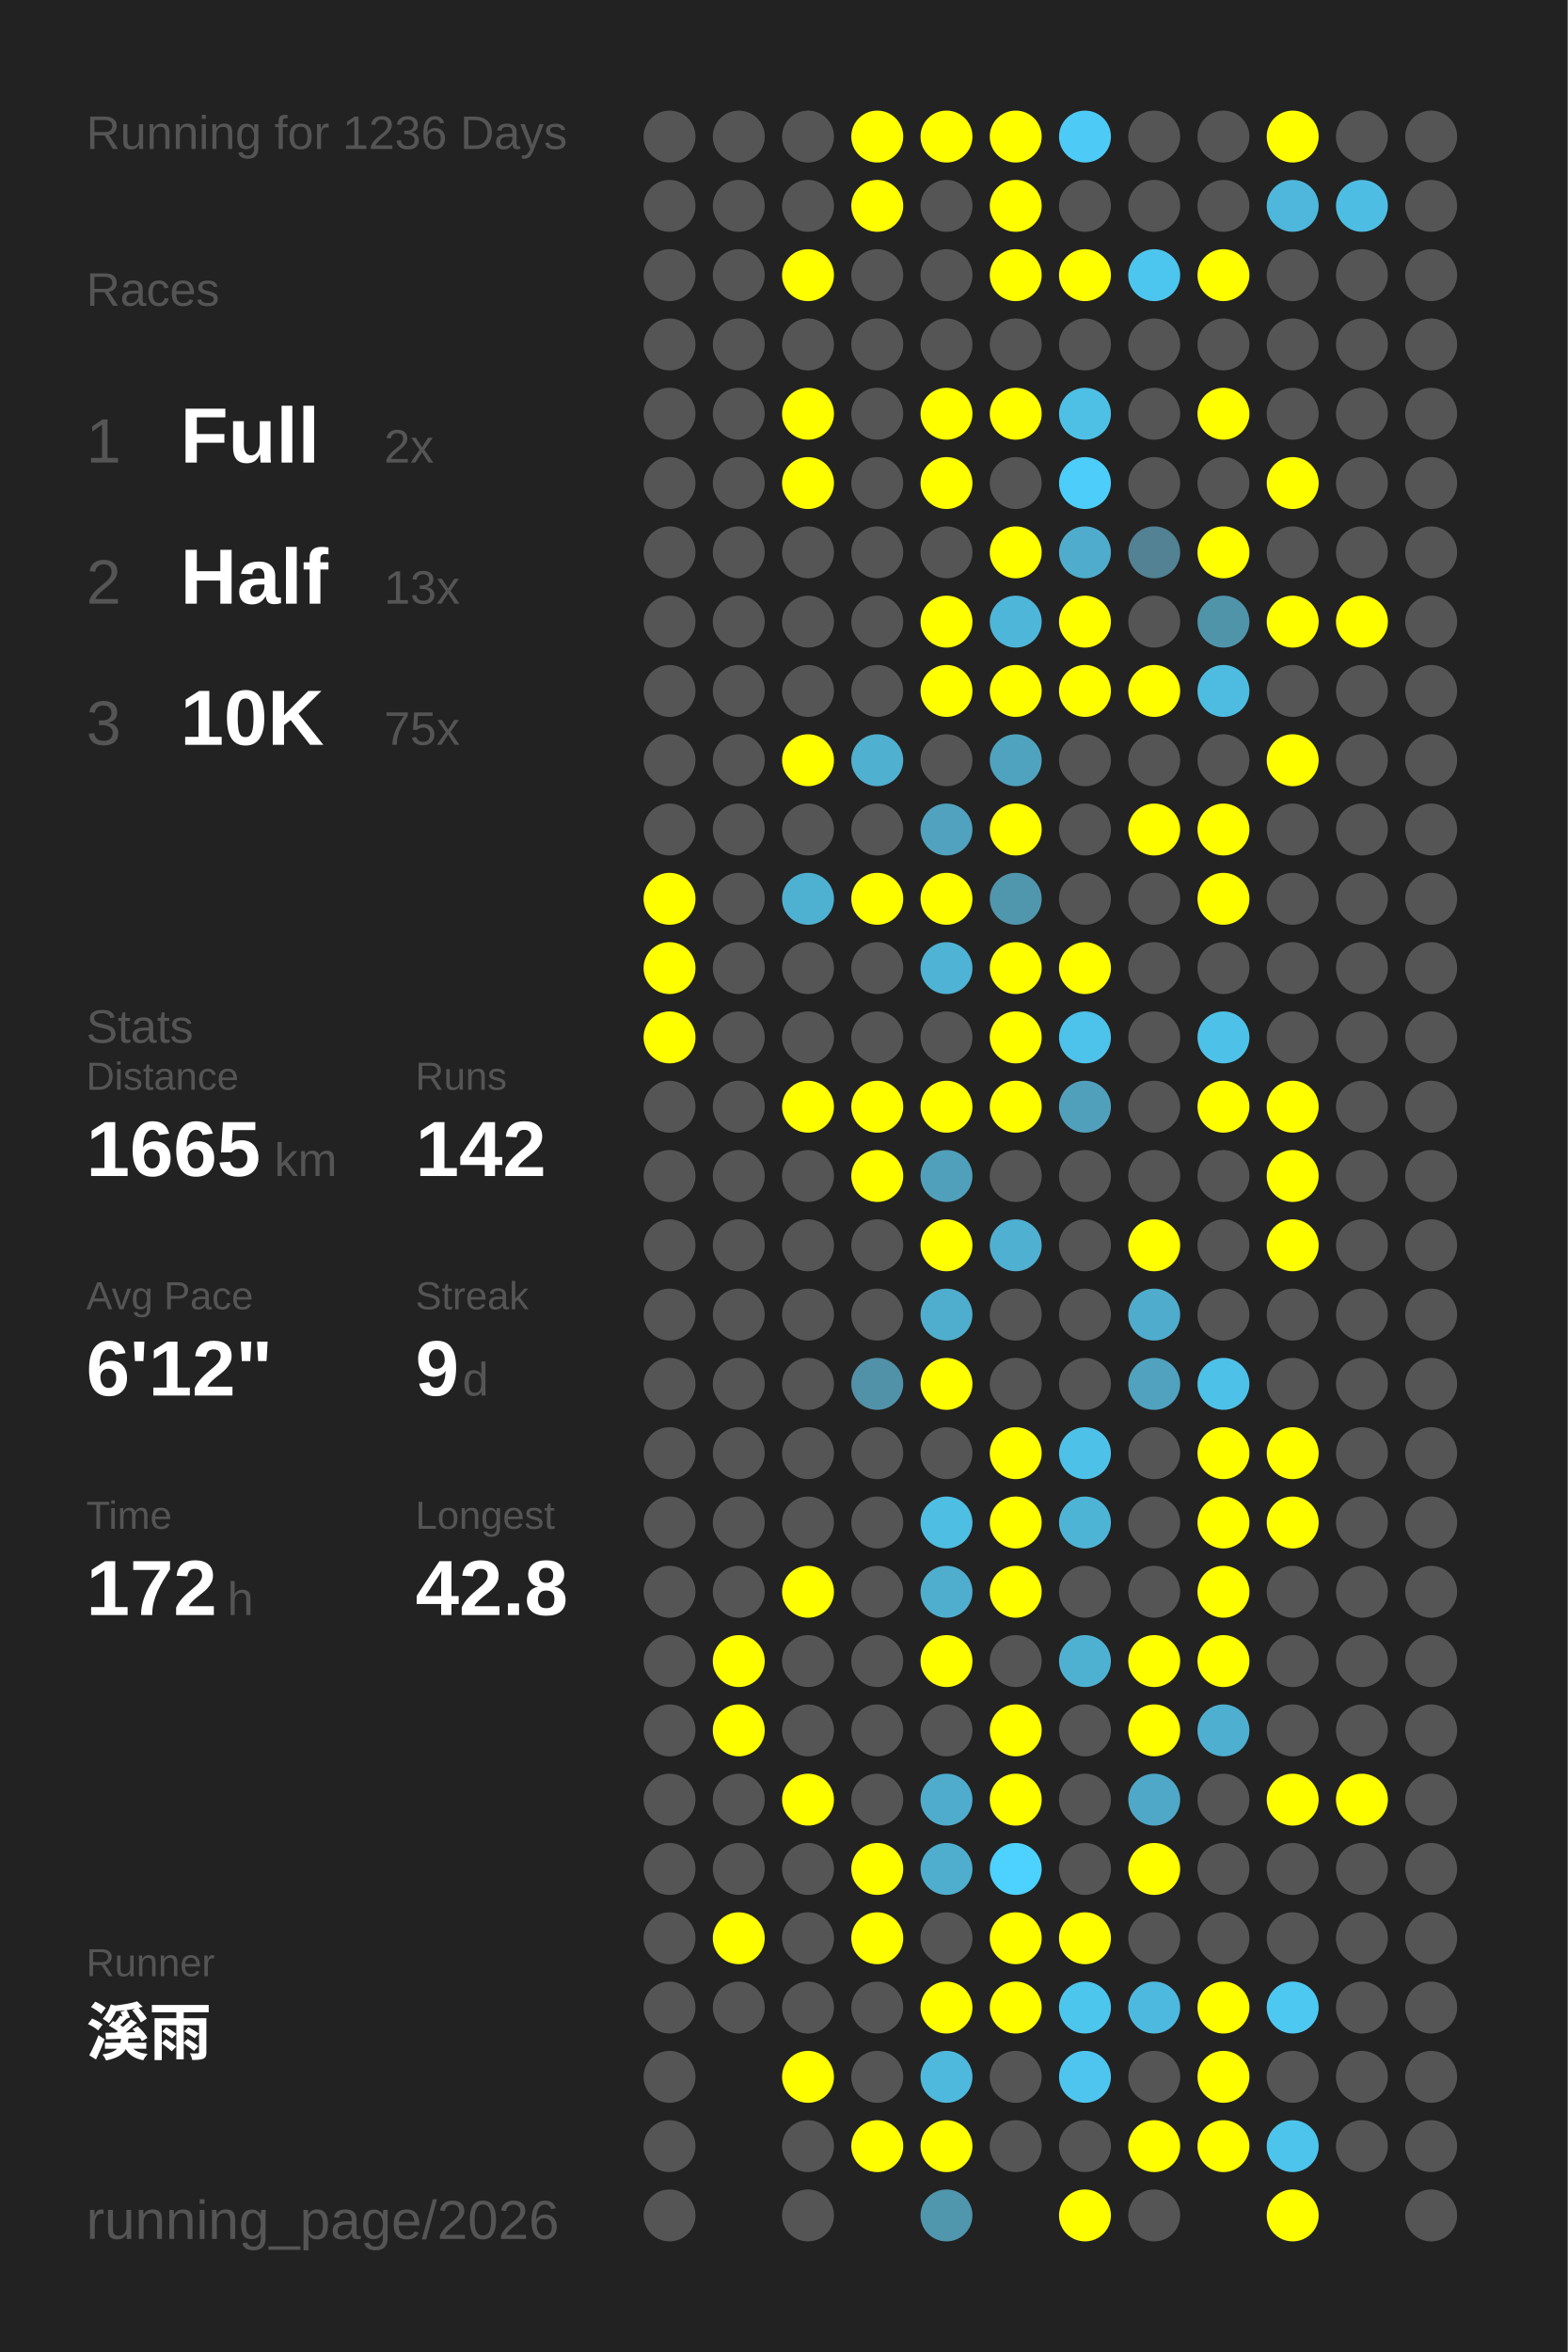
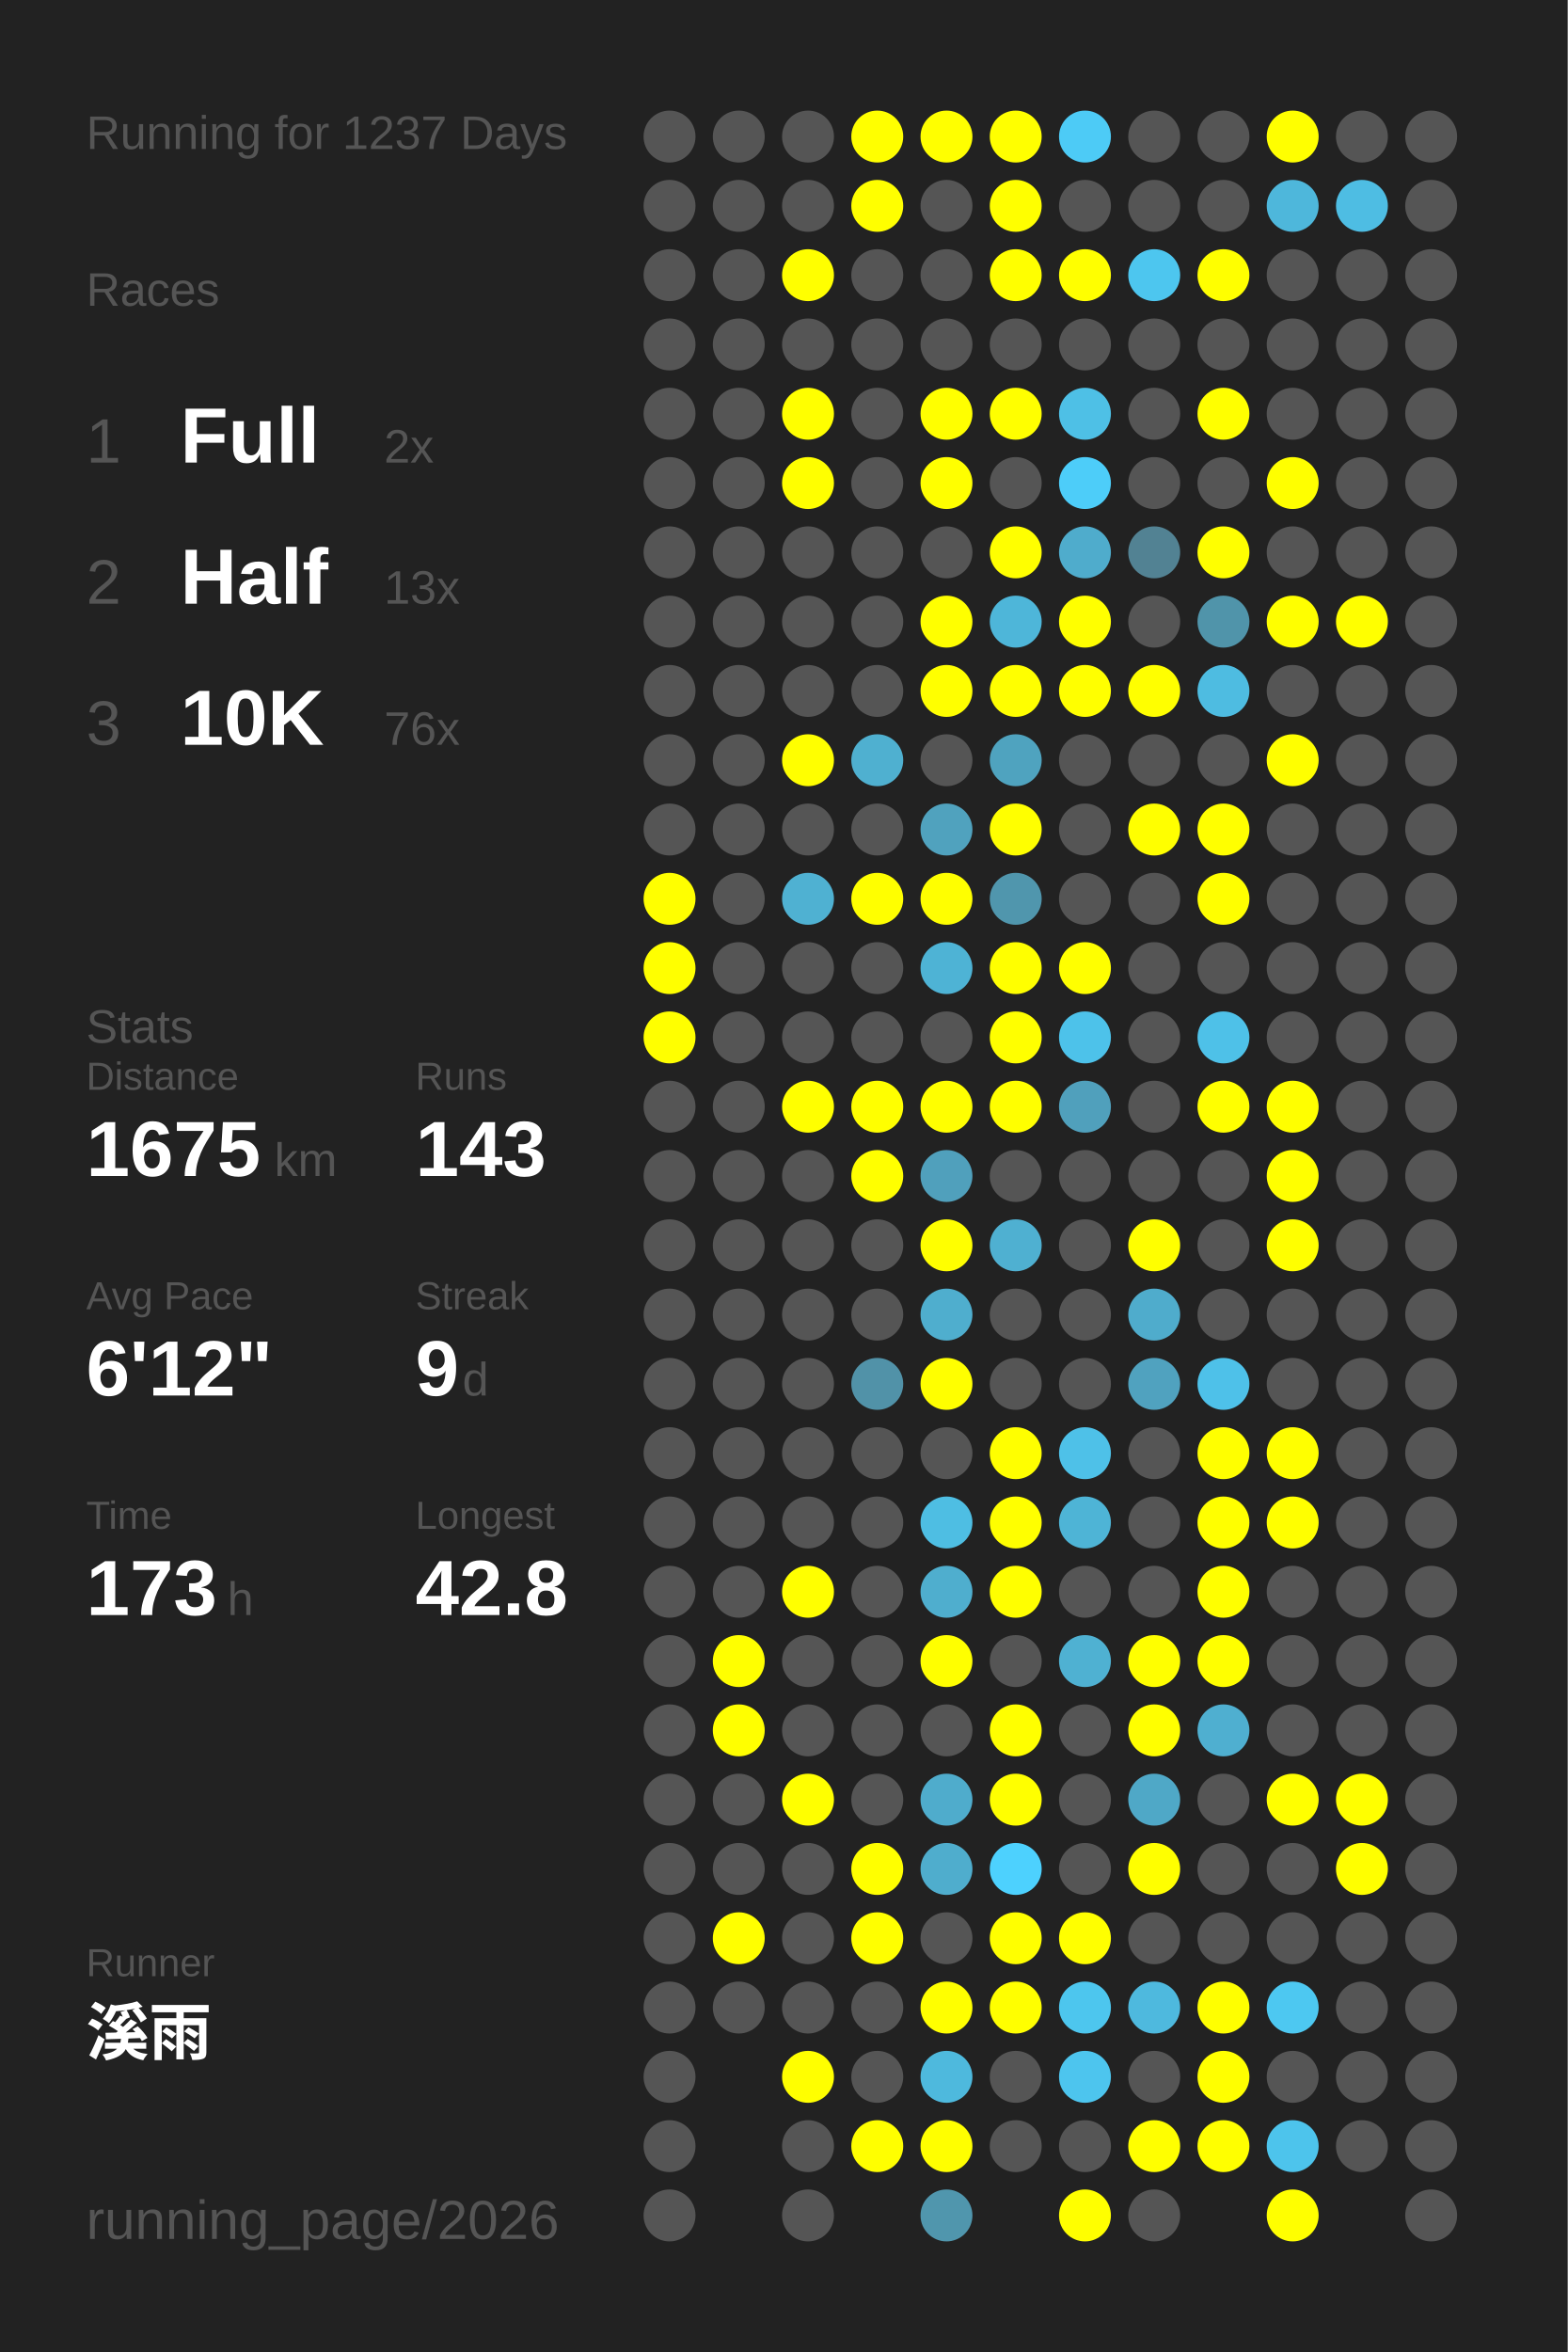
<svg xmlns="http://www.w3.org/2000/svg" baseProfile="full" height="300mm" version="1.1" viewBox="0,0,200,300" width="200mm">
  <defs />
  <rect fill="#222222" height="300" width="200" x="0" y="0" />
-   <text fill="#555555" style="font-size:6px; font-family:Arial;" x="11" y="19">Running for 1236 Days</text>
+   <text fill="#555555" style="font-size:6px; font-family:Arial;" x="11" y="19">Running for 1237 Days</text>
  <text fill="#555555" style="font-size:6px; font-family:Arial;" x="11" y="39">Races</text>
  <text fill="#555555" style="font-size:8px; font-family:Arial;" x="11" y="59">1</text>
  <text fill="#FFFFFF" style="font-size:10px; font-family:Arial; font-weight:bold;" x="23" y="59">Full</text>
  <text fill="#555555" style="font-size:6px; font-family:Arial;" x="49" y="59">2x</text>
  <text fill="#555555" style="font-size:8px; font-family:Arial;" x="11" y="77">2</text>
  <text fill="#FFFFFF" style="font-size:10px; font-family:Arial; font-weight:bold;" x="23" y="77">Half</text>
  <text fill="#555555" style="font-size:6px; font-family:Arial;" x="49" y="77">13x</text>
  <text fill="#555555" style="font-size:8px; font-family:Arial;" x="11" y="95">3</text>
  <text fill="#FFFFFF" style="font-size:10px; font-family:Arial; font-weight:bold;" x="23" y="95">10K</text>
-   <text fill="#555555" style="font-size:6px; font-family:Arial;" x="49" y="95">75x</text>
+   <text fill="#555555" style="font-size:6px; font-family:Arial;" x="49" y="95">76x</text>
  <text fill="#555555" style="font-size:6px; font-family:Arial;" x="11" y="133">Stats</text>
  <text fill="#555555" style="font-size:5px; font-family:Arial;" x="11" y="139">Distance</text>
-   <text fill="#FFFFFF" style="font-size:10px; font-family:Arial; font-weight:bold;" x="11" y="150">1665</text>
+   <text fill="#FFFFFF" style="font-size:10px; font-family:Arial; font-weight:bold;" x="11" y="150">1675</text>
  <text fill="#555555" style="font-size:6px; font-family:Arial;" x="35" y="150">km</text>
  <text fill="#555555" style="font-size:5px; font-family:Arial;" x="53" y="139">Runs</text>
-   <text fill="#FFFFFF" style="font-size:10px; font-family:Arial; font-weight:bold;" x="53" y="150">142</text>
+   <text fill="#FFFFFF" style="font-size:10px; font-family:Arial; font-weight:bold;" x="53" y="150">143</text>
  <text fill="#555555" style="font-size:5px; font-family:Arial;" x="11" y="167">Avg Pace</text>
  <text fill="#FFFFFF" style="font-size:10px; font-family:Arial; font-weight:bold;" x="11" y="178">6'12"</text>
  <text fill="#555555" style="font-size:5px; font-family:Arial;" x="53" y="167">Streak</text>
  <text fill="#FFFFFF" style="font-size:10px; font-family:Arial; font-weight:bold;" x="53" y="178">9</text>
  <text fill="#555555" style="font-size:6px; font-family:Arial;" x="59" y="178">d</text>
  <text fill="#555555" style="font-size:5px; font-family:Arial;" x="11" y="195">Time</text>
-   <text fill="#FFFFFF" style="font-size:10px; font-family:Arial; font-weight:bold;" x="11" y="206">172</text>
+   <text fill="#FFFFFF" style="font-size:10px; font-family:Arial; font-weight:bold;" x="11" y="206">173</text>
  <text fill="#555555" style="font-size:6px; font-family:Arial;" x="29" y="206">h</text>
  <text fill="#555555" style="font-size:5px; font-family:Arial;" x="53" y="195">Longest</text>
  <text fill="#FFFFFF" style="font-size:10px; font-family:Arial; font-weight:bold;" x="53" y="206">42.8</text>
  <text fill="#555555" style="font-size:5px; font-family:Arial;" x="11" y="252.065">Runner</text>
  <text fill="#FFFFFF" style="font-size:8px; font-family:Arial; font-weight:bold;" x="11" y="262.065">溪雨</text>
  <text fill="#555555" style="font-size:7px; font-family:Arial;" x="11" y="285.581">running_page/2026</text>
  <circle cx="85.417" cy="17.419" fill="#555555" r="3.312" />
  <circle cx="85.417" cy="26.258" fill="#555555" r="3.312" />
  <circle cx="85.417" cy="35.097" fill="#555555" r="3.312" />
  <circle cx="85.417" cy="43.935" fill="#555555" r="3.312" />
  <circle cx="85.417" cy="52.774" fill="#555555" r="3.312" />
  <circle cx="85.417" cy="61.613" fill="#555555" r="3.312" />
  <circle cx="85.417" cy="70.452" fill="#555555" r="3.312" />
  <circle cx="85.417" cy="79.29" fill="#555555" r="3.312" />
  <circle cx="85.417" cy="88.129" fill="#555555" r="3.312" />
  <circle cx="85.417" cy="96.968" fill="#555555" r="3.312" />
  <circle cx="85.417" cy="105.806" fill="#555555" r="3.312" />
  <circle cx="85.417" cy="114.645" fill="#FFFF00" r="3.312" />
  <circle cx="85.417" cy="123.484" fill="#FFFF00" r="3.312" />
  <circle cx="85.417" cy="132.323" fill="#FFFF00" r="3.312" />
  <circle cx="85.417" cy="141.161" fill="#555555" r="3.312" />
  <circle cx="85.417" cy="150" fill="#555555" r="3.312" />
  <circle cx="85.417" cy="158.839" fill="#555555" r="3.312" />
  <circle cx="85.417" cy="167.677" fill="#555555" r="3.312" />
  <circle cx="85.417" cy="176.516" fill="#555555" r="3.312" />
  <circle cx="85.417" cy="185.355" fill="#555555" r="3.312" />
  <circle cx="85.417" cy="194.194" fill="#555555" r="3.312" />
  <circle cx="85.417" cy="203.032" fill="#555555" r="3.312" />
  <circle cx="85.417" cy="211.871" fill="#555555" r="3.312" />
  <circle cx="85.417" cy="220.71" fill="#555555" r="3.312" />
  <circle cx="85.417" cy="229.548" fill="#555555" r="3.312" />
  <circle cx="85.417" cy="238.387" fill="#555555" r="3.312" />
  <circle cx="85.417" cy="247.226" fill="#555555" r="3.312" />
  <circle cx="85.417" cy="256.065" fill="#555555" r="3.312" />
  <circle cx="85.417" cy="264.903" fill="#555555" r="3.312" />
  <circle cx="85.417" cy="273.742" fill="#555555" r="3.312" />
  <circle cx="85.417" cy="282.581" fill="#555555" r="3.312" />
  <circle cx="94.25" cy="17.419" fill="#555555" r="3.312" />
  <circle cx="94.25" cy="26.258" fill="#555555" r="3.312" />
  <circle cx="94.25" cy="35.097" fill="#555555" r="3.312" />
  <circle cx="94.25" cy="43.935" fill="#555555" r="3.312" />
  <circle cx="94.25" cy="52.774" fill="#555555" r="3.312" />
  <circle cx="94.25" cy="61.613" fill="#555555" r="3.312" />
  <circle cx="94.25" cy="70.452" fill="#555555" r="3.312" />
  <circle cx="94.25" cy="79.29" fill="#555555" r="3.312" />
  <circle cx="94.25" cy="88.129" fill="#555555" r="3.312" />
  <circle cx="94.25" cy="96.968" fill="#555555" r="3.312" />
  <circle cx="94.25" cy="105.806" fill="#555555" r="3.312" />
  <circle cx="94.25" cy="114.645" fill="#555555" r="3.312" />
  <circle cx="94.25" cy="123.484" fill="#555555" r="3.312" />
  <circle cx="94.25" cy="132.323" fill="#555555" r="3.312" />
  <circle cx="94.25" cy="141.161" fill="#555555" r="3.312" />
  <circle cx="94.25" cy="150" fill="#555555" r="3.312" />
  <circle cx="94.25" cy="158.839" fill="#555555" r="3.312" />
  <circle cx="94.25" cy="167.677" fill="#555555" r="3.312" />
  <circle cx="94.25" cy="176.516" fill="#555555" r="3.312" />
  <circle cx="94.25" cy="185.355" fill="#555555" r="3.312" />
  <circle cx="94.25" cy="194.194" fill="#555555" r="3.312" />
  <circle cx="94.25" cy="203.032" fill="#555555" r="3.312" />
  <circle cx="94.25" cy="211.871" fill="#FFFF00" r="3.312" />
  <circle cx="94.25" cy="220.71" fill="#FFFF00" r="3.312" />
  <circle cx="94.25" cy="229.548" fill="#555555" r="3.312" />
  <circle cx="94.25" cy="238.387" fill="#555555" r="3.312" />
  <circle cx="94.25" cy="247.226" fill="#FFFF00" r="3.312" />
  <circle cx="94.25" cy="256.065" fill="#555555" r="3.312" />
  <circle cx="103.083" cy="17.419" fill="#555555" r="3.312" />
  <circle cx="103.083" cy="26.258" fill="#555555" r="3.312" />
  <circle cx="103.083" cy="35.097" fill="#FFFF00" r="3.312" />
  <circle cx="103.083" cy="43.935" fill="#555555" r="3.312" />
  <circle cx="103.083" cy="52.774" fill="#FFFF00" r="3.312" />
  <circle cx="103.083" cy="61.613" fill="#FFFF00" r="3.312" />
  <circle cx="103.083" cy="70.452" fill="#555555" r="3.312" />
  <circle cx="103.083" cy="79.29" fill="#555555" r="3.312" />
  <circle cx="103.083" cy="88.129" fill="#555555" r="3.312" />
  <circle cx="103.083" cy="96.968" fill="#FFFF00" r="3.312" />
  <circle cx="103.083" cy="105.806" fill="#555555" r="3.312" />
  <circle cx="103.083" cy="114.645" fill="#4fb1d2" r="3.312" />
  <circle cx="103.083" cy="123.484" fill="#555555" r="3.312" />
  <circle cx="103.083" cy="132.323" fill="#555555" r="3.312" />
  <circle cx="103.083" cy="141.161" fill="#FFFF00" r="3.312" />
  <circle cx="103.083" cy="150" fill="#555555" r="3.312" />
  <circle cx="103.083" cy="158.839" fill="#555555" r="3.312" />
  <circle cx="103.083" cy="167.677" fill="#555555" r="3.312" />
  <circle cx="103.083" cy="176.516" fill="#555555" r="3.312" />
  <circle cx="103.083" cy="185.355" fill="#555555" r="3.312" />
  <circle cx="103.083" cy="194.194" fill="#555555" r="3.312" />
  <circle cx="103.083" cy="203.032" fill="#FFFF00" r="3.312" />
  <circle cx="103.083" cy="211.871" fill="#555555" r="3.312" />
  <circle cx="103.083" cy="220.71" fill="#555555" r="3.312" />
  <circle cx="103.083" cy="229.548" fill="#FFFF00" r="3.312" />
  <circle cx="103.083" cy="238.387" fill="#555555" r="3.312" />
  <circle cx="103.083" cy="247.226" fill="#555555" r="3.312" />
  <circle cx="103.083" cy="256.065" fill="#555555" r="3.312" />
  <circle cx="103.083" cy="264.903" fill="#FFFF00" r="3.312" />
  <circle cx="103.083" cy="273.742" fill="#555555" r="3.312" />
  <circle cx="103.083" cy="282.581" fill="#555555" r="3.312" />
  <circle cx="111.917" cy="17.419" fill="#FFFF00" r="3.312" />
  <circle cx="111.917" cy="26.258" fill="#FFFF00" r="3.312" />
  <circle cx="111.917" cy="35.097" fill="#555555" r="3.312" />
  <circle cx="111.917" cy="43.935" fill="#555555" r="3.312" />
  <circle cx="111.917" cy="52.774" fill="#555555" r="3.312" />
  <circle cx="111.917" cy="61.613" fill="#555555" r="3.312" />
  <circle cx="111.917" cy="70.452" fill="#555555" r="3.312" />
  <circle cx="111.917" cy="79.29" fill="#555555" r="3.312" />
  <circle cx="111.917" cy="88.129" fill="#555555" r="3.312" />
  <circle cx="111.917" cy="96.968" fill="#4fb0d0" r="3.312" />
  <circle cx="111.917" cy="105.806" fill="#555555" r="3.312" />
  <circle cx="111.917" cy="114.645" fill="#FFFF00" r="3.312" />
  <circle cx="111.917" cy="123.484" fill="#555555" r="3.312" />
  <circle cx="111.917" cy="132.323" fill="#555555" r="3.312" />
  <circle cx="111.917" cy="141.161" fill="#FFFF00" r="3.312" />
  <circle cx="111.917" cy="150" fill="#FFFF00" r="3.312" />
  <circle cx="111.917" cy="158.839" fill="#555555" r="3.312" />
  <circle cx="111.917" cy="167.677" fill="#555555" r="3.312" />
  <circle cx="111.917" cy="176.516" fill="#5192a8" r="3.312" />
  <circle cx="111.917" cy="185.355" fill="#555555" r="3.312" />
  <circle cx="111.917" cy="194.194" fill="#555555" r="3.312" />
  <circle cx="111.917" cy="203.032" fill="#555555" r="3.312" />
  <circle cx="111.917" cy="211.871" fill="#555555" r="3.312" />
  <circle cx="111.917" cy="220.71" fill="#555555" r="3.312" />
  <circle cx="111.917" cy="229.548" fill="#555555" r="3.312" />
  <circle cx="111.917" cy="238.387" fill="#FFFF00" r="3.312" />
  <circle cx="111.917" cy="247.226" fill="#FFFF00" r="3.312" />
  <circle cx="111.917" cy="256.065" fill="#555555" r="3.312" />
  <circle cx="111.917" cy="264.903" fill="#555555" r="3.312" />
  <circle cx="111.917" cy="273.742" fill="#FFFF00" r="3.312" />
  <circle cx="120.75" cy="17.419" fill="#FFFF00" r="3.312" />
  <circle cx="120.75" cy="26.258" fill="#555555" r="3.312" />
  <circle cx="120.75" cy="35.097" fill="#555555" r="3.312" />
  <circle cx="120.75" cy="43.935" fill="#555555" r="3.312" />
  <circle cx="120.75" cy="52.774" fill="#FFFF00" r="3.312" />
  <circle cx="120.75" cy="61.613" fill="#FFFF00" r="3.312" />
  <circle cx="120.75" cy="70.452" fill="#555555" r="3.312" />
  <circle cx="120.75" cy="79.29" fill="#FFFF00" r="3.312" />
  <circle cx="120.75" cy="88.129" fill="#FFFF00" r="3.312" />
  <circle cx="120.75" cy="96.968" fill="#555555" r="3.312" />
  <circle cx="120.75" cy="105.806" fill="#50a2be" r="3.312" />
  <circle cx="120.75" cy="114.645" fill="#FFFF00" r="3.312" />
  <circle cx="120.75" cy="123.484" fill="#4eb3d5" r="3.312" />
  <circle cx="120.75" cy="132.323" fill="#555555" r="3.312" />
  <circle cx="120.75" cy="141.161" fill="#FFFF00" r="3.312" />
  <circle cx="120.75" cy="150" fill="#50a0bc" r="3.312" />
  <circle cx="120.75" cy="158.839" fill="#FFFF00" r="3.312" />
  <circle cx="120.75" cy="167.677" fill="#4faece" r="3.312" />
  <circle cx="120.75" cy="176.516" fill="#FFFF00" r="3.312" />
  <circle cx="120.75" cy="185.355" fill="#555555" r="3.312" />
  <circle cx="120.75" cy="194.194" fill="#4ebee3" r="3.312" />
  <circle cx="120.75" cy="203.032" fill="#4faece" r="3.312" />
  <circle cx="120.75" cy="211.871" fill="#FFFF00" r="3.312" />
  <circle cx="120.75" cy="220.71" fill="#555555" r="3.312" />
  <circle cx="120.75" cy="229.548" fill="#4faccc" r="3.312" />
  <circle cx="120.75" cy="238.387" fill="#4fadcd" r="3.312" />
  <circle cx="120.75" cy="247.226" fill="#555555" r="3.312" />
  <circle cx="120.75" cy="256.065" fill="#FFFF00" r="3.312" />
  <circle cx="120.75" cy="264.903" fill="#4eb9dd" r="3.312" />
  <circle cx="120.75" cy="273.742" fill="#FFFF00" r="3.312" />
  <circle cx="120.75" cy="282.581" fill="#5096ad" r="3.312" />
  <circle cx="129.583" cy="17.419" fill="#FFFF00" r="3.312" />
  <circle cx="129.583" cy="26.258" fill="#FFFF00" r="3.312" />
  <circle cx="129.583" cy="35.097" fill="#FFFF00" r="3.312" />
  <circle cx="129.583" cy="43.935" fill="#555555" r="3.312" />
  <circle cx="129.583" cy="52.774" fill="#FFFF00" r="3.312" />
  <circle cx="129.583" cy="61.613" fill="#555555" r="3.312" />
  <circle cx="129.583" cy="70.452" fill="#FFFF00" r="3.312" />
  <circle cx="129.583" cy="79.29" fill="#4eb6d9" r="3.312" />
  <circle cx="129.583" cy="88.129" fill="#FFFF00" r="3.312" />
  <circle cx="129.583" cy="96.968" fill="#4fa3bf" r="3.312" />
  <circle cx="129.583" cy="105.806" fill="#FFFF00" r="3.312" />
  <circle cx="129.583" cy="114.645" fill="#5096ad" r="3.312" />
  <circle cx="129.583" cy="123.484" fill="#FFFF00" r="3.312" />
  <circle cx="129.583" cy="132.323" fill="#FFFF00" r="3.312" />
  <circle cx="129.583" cy="141.161" fill="#FFFF00" r="3.312" />
  <circle cx="129.583" cy="150" fill="#555555" r="3.312" />
  <circle cx="129.583" cy="158.839" fill="#4fb0d1" r="3.312" />
  <circle cx="129.583" cy="167.677" fill="#555555" r="3.312" />
  <circle cx="129.583" cy="176.516" fill="#555555" r="3.312" />
  <circle cx="129.583" cy="185.355" fill="#FFFF00" r="3.312" />
  <circle cx="129.583" cy="194.194" fill="#FFFF00" r="3.312" />
  <circle cx="129.583" cy="203.032" fill="#FFFF00" r="3.312" />
  <circle cx="129.583" cy="211.871" fill="#555555" r="3.312" />
  <circle cx="129.583" cy="220.71" fill="#FFFF00" r="3.312" />
  <circle cx="129.583" cy="229.548" fill="#FFFF00" r="3.312" />
  <circle cx="129.583" cy="238.387" fill="#4dd1fe" r="3.312" />
  <circle cx="129.583" cy="247.226" fill="#FFFF00" r="3.312" />
  <circle cx="129.583" cy="256.065" fill="#FFFF00" r="3.312" />
  <circle cx="129.583" cy="264.903" fill="#555555" r="3.312" />
  <circle cx="129.583" cy="273.742" fill="#555555" r="3.312" />
  <circle cx="138.417" cy="17.419" fill="#4dcbf6" r="3.312" />
  <circle cx="138.417" cy="26.258" fill="#555555" r="3.312" />
  <circle cx="138.417" cy="35.097" fill="#FFFF00" r="3.312" />
  <circle cx="138.417" cy="43.935" fill="#555555" r="3.312" />
  <circle cx="138.417" cy="52.774" fill="#4ec0e6" r="3.312" />
  <circle cx="138.417" cy="61.613" fill="#4dcdf9" r="3.312" />
  <circle cx="138.417" cy="70.452" fill="#4faccc" r="3.312" />
  <circle cx="138.417" cy="79.29" fill="#FFFF00" r="3.312" />
  <circle cx="138.417" cy="88.129" fill="#FFFF00" r="3.312" />
  <circle cx="138.417" cy="96.968" fill="#555555" r="3.312" />
  <circle cx="138.417" cy="105.806" fill="#555555" r="3.312" />
  <circle cx="138.417" cy="114.645" fill="#555555" r="3.312" />
  <circle cx="138.417" cy="123.484" fill="#FFFF00" r="3.312" />
  <circle cx="138.417" cy="132.323" fill="#4dc2ea" r="3.312" />
  <circle cx="138.417" cy="141.161" fill="#50a0bc" r="3.312" />
  <circle cx="138.417" cy="150" fill="#555555" r="3.312" />
  <circle cx="138.417" cy="158.839" fill="#555555" r="3.312" />
  <circle cx="138.417" cy="167.677" fill="#555555" r="3.312" />
  <circle cx="138.417" cy="176.516" fill="#555555" r="3.312" />
  <circle cx="138.417" cy="185.355" fill="#4ec1e8" r="3.312" />
  <circle cx="138.417" cy="194.194" fill="#4eb4d6" r="3.312" />
  <circle cx="138.417" cy="203.032" fill="#555555" r="3.312" />
  <circle cx="138.417" cy="211.871" fill="#4fb1d2" r="3.312" />
  <circle cx="138.417" cy="220.71" fill="#555555" r="3.312" />
  <circle cx="138.417" cy="229.548" fill="#555555" r="3.312" />
  <circle cx="138.417" cy="238.387" fill="#555555" r="3.312" />
  <circle cx="138.417" cy="247.226" fill="#FFFF00" r="3.312" />
  <circle cx="138.417" cy="256.065" fill="#4dc6ee" r="3.312" />
  <circle cx="138.417" cy="264.903" fill="#4dc5ee" r="3.312" />
  <circle cx="138.417" cy="273.742" fill="#555555" r="3.312" />
  <circle cx="138.417" cy="282.581" fill="#FFFF00" r="3.312" />
  <circle cx="147.25" cy="17.419" fill="#555555" r="3.312" />
  <circle cx="147.25" cy="26.258" fill="#555555" r="3.312" />
  <circle cx="147.25" cy="35.097" fill="#4dc6ef" r="3.312" />
  <circle cx="147.25" cy="43.935" fill="#555555" r="3.312" />
  <circle cx="147.25" cy="52.774" fill="#555555" r="3.312" />
  <circle cx="147.25" cy="61.613" fill="#555555" r="3.312" />
  <circle cx="147.25" cy="70.452" fill="#528293" r="3.312" />
  <circle cx="147.25" cy="79.29" fill="#555555" r="3.312" />
  <circle cx="147.25" cy="88.129" fill="#FFFF00" r="3.312" />
  <circle cx="147.25" cy="96.968" fill="#555555" r="3.312" />
  <circle cx="147.25" cy="105.806" fill="#FFFF00" r="3.312" />
  <circle cx="147.25" cy="114.645" fill="#555555" r="3.312" />
  <circle cx="147.25" cy="123.484" fill="#555555" r="3.312" />
  <circle cx="147.25" cy="132.323" fill="#555555" r="3.312" />
  <circle cx="147.25" cy="141.161" fill="#555555" r="3.312" />
  <circle cx="147.25" cy="150" fill="#555555" r="3.312" />
  <circle cx="147.25" cy="158.839" fill="#FFFF00" r="3.312" />
  <circle cx="147.25" cy="167.677" fill="#4faccc" r="3.312" />
  <circle cx="147.25" cy="176.516" fill="#50a2bf" r="3.312" />
  <circle cx="147.25" cy="185.355" fill="#555555" r="3.312" />
  <circle cx="147.25" cy="194.194" fill="#555555" r="3.312" />
  <circle cx="147.25" cy="203.032" fill="#555555" r="3.312" />
  <circle cx="147.25" cy="211.871" fill="#FFFF00" r="3.312" />
  <circle cx="147.25" cy="220.71" fill="#FFFF00" r="3.312" />
  <circle cx="147.25" cy="229.548" fill="#4fa8c7" r="3.312" />
  <circle cx="147.25" cy="238.387" fill="#FFFF00" r="3.312" />
  <circle cx="147.25" cy="247.226" fill="#555555" r="3.312" />
  <circle cx="147.25" cy="256.065" fill="#4eb9de" r="3.312" />
  <circle cx="147.25" cy="264.903" fill="#555555" r="3.312" />
  <circle cx="147.25" cy="273.742" fill="#FFFF00" r="3.312" />
  <circle cx="147.25" cy="282.581" fill="#555555" r="3.312" />
  <circle cx="156.083" cy="17.419" fill="#555555" r="3.312" />
  <circle cx="156.083" cy="26.258" fill="#555555" r="3.312" />
  <circle cx="156.083" cy="35.097" fill="#FFFF00" r="3.312" />
  <circle cx="156.083" cy="43.935" fill="#555555" r="3.312" />
  <circle cx="156.083" cy="52.774" fill="#FFFF00" r="3.312" />
  <circle cx="156.083" cy="61.613" fill="#555555" r="3.312" />
  <circle cx="156.083" cy="70.452" fill="#FFFF00" r="3.312" />
  <circle cx="156.083" cy="79.29" fill="#5094aa" r="3.312" />
  <circle cx="156.083" cy="88.129" fill="#4ebce1" r="3.312" />
  <circle cx="156.083" cy="96.968" fill="#555555" r="3.312" />
  <circle cx="156.083" cy="105.806" fill="#FFFF00" r="3.312" />
  <circle cx="156.083" cy="114.645" fill="#FFFF00" r="3.312" />
  <circle cx="156.083" cy="123.484" fill="#555555" r="3.312" />
  <circle cx="156.083" cy="132.323" fill="#4ec1e8" r="3.312" />
  <circle cx="156.083" cy="141.161" fill="#FFFF00" r="3.312" />
  <circle cx="156.083" cy="150" fill="#555555" r="3.312" />
  <circle cx="156.083" cy="158.839" fill="#555555" r="3.312" />
  <circle cx="156.083" cy="167.677" fill="#555555" r="3.312" />
  <circle cx="156.083" cy="176.516" fill="#4ec1e9" r="3.312" />
  <circle cx="156.083" cy="185.355" fill="#FFFF00" r="3.312" />
  <circle cx="156.083" cy="194.194" fill="#FFFF00" r="3.312" />
  <circle cx="156.083" cy="203.032" fill="#FFFF00" r="3.312" />
  <circle cx="156.083" cy="211.871" fill="#FFFF00" r="3.312" />
  <circle cx="156.083" cy="220.71" fill="#4fafd0" r="3.312" />
  <circle cx="156.083" cy="229.548" fill="#555555" r="3.312" />
  <circle cx="156.083" cy="238.387" fill="#555555" r="3.312" />
  <circle cx="156.083" cy="247.226" fill="#555555" r="3.312" />
  <circle cx="156.083" cy="256.065" fill="#FFFF00" r="3.312" />
  <circle cx="156.083" cy="264.903" fill="#FFFF00" r="3.312" />
  <circle cx="156.083" cy="273.742" fill="#FFFF00" r="3.312" />
  <circle cx="164.917" cy="17.419" fill="#FFFF00" r="3.312" />
  <circle cx="164.917" cy="26.258" fill="#4eb7db" r="3.312" />
  <circle cx="164.917" cy="35.097" fill="#555555" r="3.312" />
  <circle cx="164.917" cy="43.935" fill="#555555" r="3.312" />
  <circle cx="164.917" cy="52.774" fill="#555555" r="3.312" />
  <circle cx="164.917" cy="61.613" fill="#FFFF00" r="3.312" />
  <circle cx="164.917" cy="70.452" fill="#555555" r="3.312" />
  <circle cx="164.917" cy="79.29" fill="#FFFF00" r="3.312" />
  <circle cx="164.917" cy="88.129" fill="#555555" r="3.312" />
  <circle cx="164.917" cy="96.968" fill="#FFFF00" r="3.312" />
  <circle cx="164.917" cy="105.806" fill="#555555" r="3.312" />
  <circle cx="164.917" cy="114.645" fill="#555555" r="3.312" />
  <circle cx="164.917" cy="123.484" fill="#555555" r="3.312" />
  <circle cx="164.917" cy="132.323" fill="#555555" r="3.312" />
  <circle cx="164.917" cy="141.161" fill="#FFFF00" r="3.312" />
  <circle cx="164.917" cy="150" fill="#FFFF00" r="3.312" />
  <circle cx="164.917" cy="158.839" fill="#FFFF00" r="3.312" />
  <circle cx="164.917" cy="167.677" fill="#555555" r="3.312" />
  <circle cx="164.917" cy="176.516" fill="#555555" r="3.312" />
  <circle cx="164.917" cy="185.355" fill="#FFFF00" r="3.312" />
  <circle cx="164.917" cy="194.194" fill="#FFFF00" r="3.312" />
  <circle cx="164.917" cy="203.032" fill="#555555" r="3.312" />
  <circle cx="164.917" cy="211.871" fill="#555555" r="3.312" />
  <circle cx="164.917" cy="220.71" fill="#555555" r="3.312" />
  <circle cx="164.917" cy="229.548" fill="#FFFF00" r="3.312" />
  <circle cx="164.917" cy="238.387" fill="#555555" r="3.312" />
  <circle cx="164.917" cy="247.226" fill="#555555" r="3.312" />
  <circle cx="164.917" cy="256.065" fill="#4dc8f1" r="3.312" />
  <circle cx="164.917" cy="264.903" fill="#555555" r="3.312" />
  <circle cx="164.917" cy="273.742" fill="#4dc4ec" r="3.312" />
  <circle cx="164.917" cy="282.581" fill="#FFFF00" r="3.312" />
  <circle cx="173.75" cy="17.419" fill="#555555" r="3.312" />
  <circle cx="173.75" cy="26.258" fill="#4ebde3" r="3.312" />
  <circle cx="173.75" cy="35.097" fill="#555555" r="3.312" />
  <circle cx="173.75" cy="43.935" fill="#555555" r="3.312" />
  <circle cx="173.75" cy="52.774" fill="#555555" r="3.312" />
  <circle cx="173.75" cy="61.613" fill="#555555" r="3.312" />
  <circle cx="173.75" cy="70.452" fill="#555555" r="3.312" />
  <circle cx="173.75" cy="79.29" fill="#FFFF00" r="3.312" />
  <circle cx="173.75" cy="88.129" fill="#555555" r="3.312" />
  <circle cx="173.75" cy="96.968" fill="#555555" r="3.312" />
  <circle cx="173.75" cy="105.806" fill="#555555" r="3.312" />
  <circle cx="173.75" cy="114.645" fill="#555555" r="3.312" />
  <circle cx="173.75" cy="123.484" fill="#555555" r="3.312" />
  <circle cx="173.75" cy="132.323" fill="#555555" r="3.312" />
  <circle cx="173.75" cy="141.161" fill="#555555" r="3.312" />
  <circle cx="173.75" cy="150" fill="#555555" r="3.312" />
  <circle cx="173.75" cy="158.839" fill="#555555" r="3.312" />
  <circle cx="173.75" cy="167.677" fill="#555555" r="3.312" />
  <circle cx="173.75" cy="176.516" fill="#555555" r="3.312" />
  <circle cx="173.75" cy="185.355" fill="#555555" r="3.312" />
  <circle cx="173.75" cy="194.194" fill="#555555" r="3.312" />
  <circle cx="173.75" cy="203.032" fill="#555555" r="3.312" />
  <circle cx="173.75" cy="211.871" fill="#555555" r="3.312" />
  <circle cx="173.75" cy="220.71" fill="#555555" r="3.312" />
  <circle cx="173.75" cy="229.548" fill="#FFFF00" r="3.312" />
-   <circle cx="173.75" cy="238.387" fill="#555555" r="3.312" />
+   <circle cx="173.75" cy="238.387" fill="#FFFF00" r="3.312" />
  <circle cx="173.75" cy="247.226" fill="#555555" r="3.312" />
  <circle cx="173.75" cy="256.065" fill="#555555" r="3.312" />
  <circle cx="173.75" cy="264.903" fill="#555555" r="3.312" />
  <circle cx="173.75" cy="273.742" fill="#555555" r="3.312" />
  <circle cx="182.583" cy="17.419" fill="#555555" r="3.312" />
  <circle cx="182.583" cy="26.258" fill="#555555" r="3.312" />
  <circle cx="182.583" cy="35.097" fill="#555555" r="3.312" />
  <circle cx="182.583" cy="43.935" fill="#555555" r="3.312" />
  <circle cx="182.583" cy="52.774" fill="#555555" r="3.312" />
  <circle cx="182.583" cy="61.613" fill="#555555" r="3.312" />
  <circle cx="182.583" cy="70.452" fill="#555555" r="3.312" />
  <circle cx="182.583" cy="79.29" fill="#555555" r="3.312" />
  <circle cx="182.583" cy="88.129" fill="#555555" r="3.312" />
  <circle cx="182.583" cy="96.968" fill="#555555" r="3.312" />
  <circle cx="182.583" cy="105.806" fill="#555555" r="3.312" />
  <circle cx="182.583" cy="114.645" fill="#555555" r="3.312" />
  <circle cx="182.583" cy="123.484" fill="#555555" r="3.312" />
  <circle cx="182.583" cy="132.323" fill="#555555" r="3.312" />
  <circle cx="182.583" cy="141.161" fill="#555555" r="3.312" />
  <circle cx="182.583" cy="150" fill="#555555" r="3.312" />
  <circle cx="182.583" cy="158.839" fill="#555555" r="3.312" />
  <circle cx="182.583" cy="167.677" fill="#555555" r="3.312" />
  <circle cx="182.583" cy="176.516" fill="#555555" r="3.312" />
  <circle cx="182.583" cy="185.355" fill="#555555" r="3.312" />
  <circle cx="182.583" cy="194.194" fill="#555555" r="3.312" />
  <circle cx="182.583" cy="203.032" fill="#555555" r="3.312" />
  <circle cx="182.583" cy="211.871" fill="#555555" r="3.312" />
  <circle cx="182.583" cy="220.71" fill="#555555" r="3.312" />
  <circle cx="182.583" cy="229.548" fill="#555555" r="3.312" />
  <circle cx="182.583" cy="238.387" fill="#555555" r="3.312" />
  <circle cx="182.583" cy="247.226" fill="#555555" r="3.312" />
  <circle cx="182.583" cy="256.065" fill="#555555" r="3.312" />
  <circle cx="182.583" cy="264.903" fill="#555555" r="3.312" />
  <circle cx="182.583" cy="273.742" fill="#555555" r="3.312" />
  <circle cx="182.583" cy="282.581" fill="#555555" r="3.312" />
</svg>
